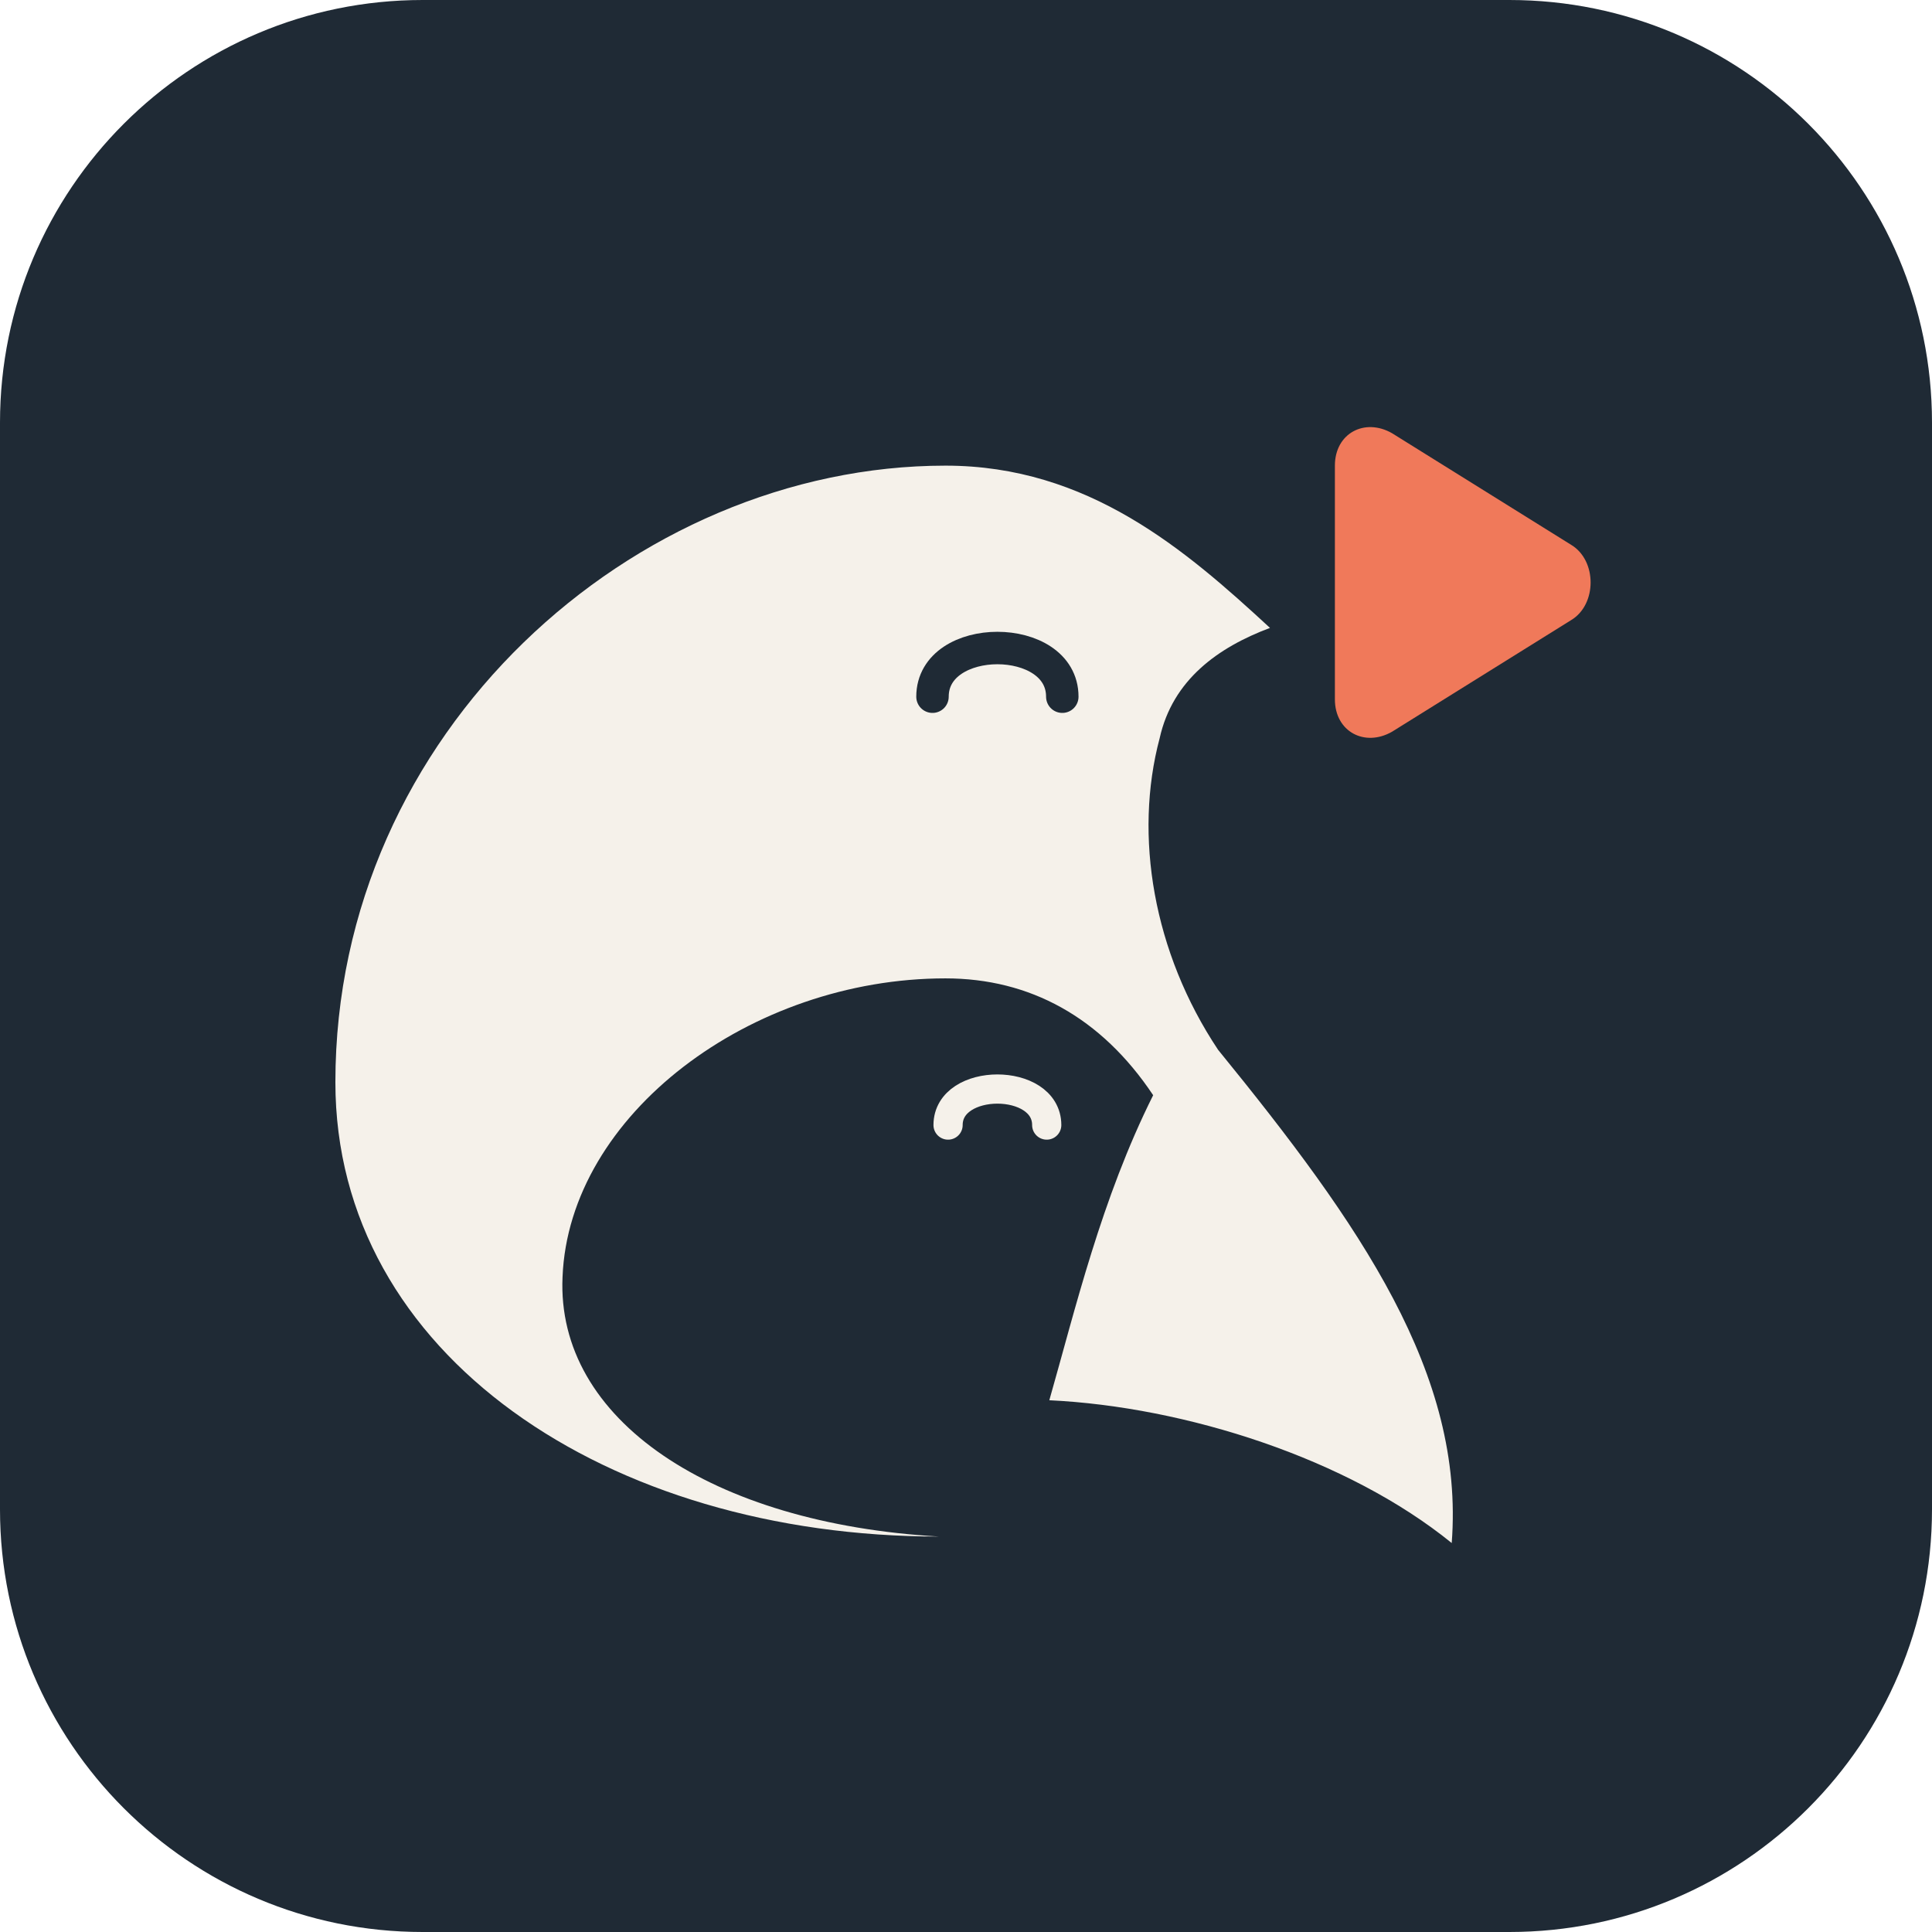
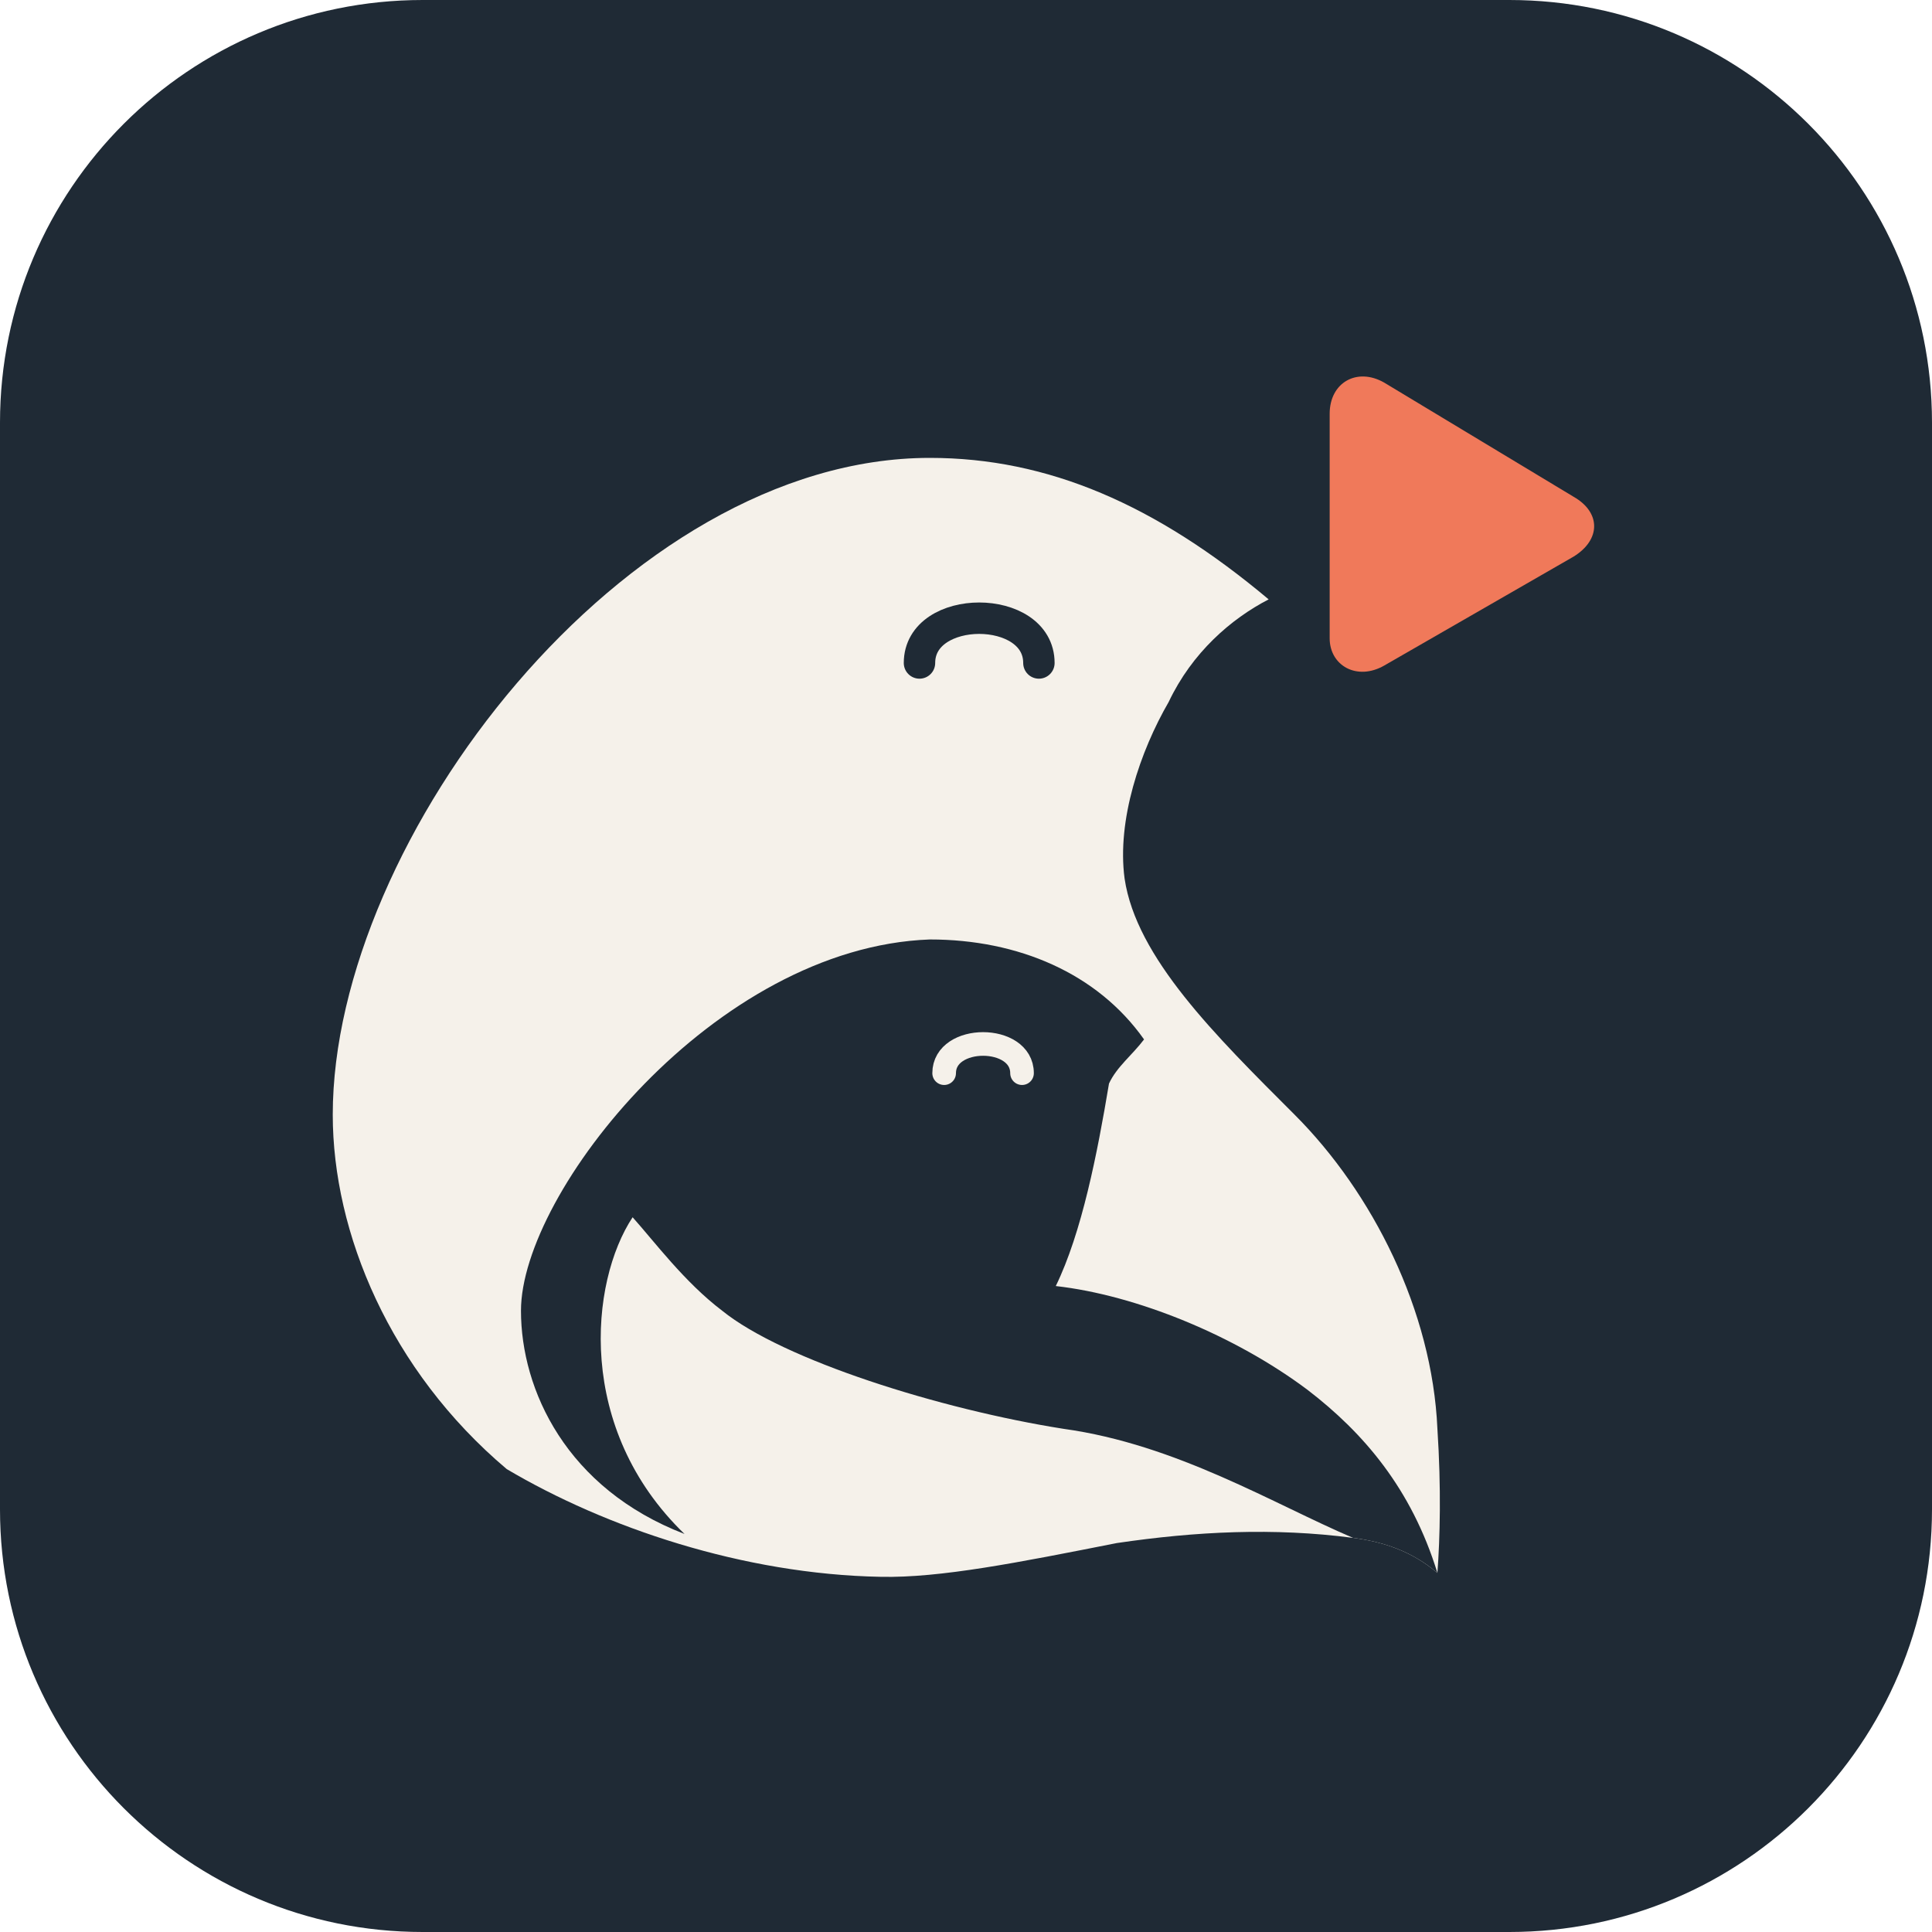
<svg xmlns="http://www.w3.org/2000/svg" viewBox="0 0 128 128" role="img" aria-label="Nido">
  <rect width="128" height="128" rx="28" fill="#1F2A35" />
-   <g transform="translate(20.5 24.4) scale(0.86)">
-     <path fill="#F5F1EA" d="M48.5 90C23 90 2 76 2 55C2 28 25 7.5 49 7.5C60 7.5 67.5 14 74 20C70 21.5 66.5 24 65.5 28.5C63.5 36 65 45 70 52.5C81 66 89 77.5 88 90.5C80 84 67.5 80 57 79.5C59 72.5 61 64 65 56C61 50 55.5 47 49 47C34 47 20 57.5 19.5 70C19 81 31 89 48.5 90Z" />
+   <g transform="translate(21.1 23.8) scale(0.86)">
+     <path fill="#F5F1EA" d="M73.2 18.5C70.3 20 67.3 22.6 65.5 26.4C63.3 30.2 61.5 35.5 62.1 40C63 46.1 69.1 52.1 75.2 58.2C81.2 64.2 85.8 73.3 86.2 82.4C86.5 87 86.4 90.8 86.2 93.5C84.2 91.8 82 91.1 79.7 90.8C73.6 90 67.6 90.3 61.5 91.2C53.9 92.7 47.9 93.9 43.3 93.8C32.7 93.6 22.1 90 14.5 85.5C5.5 77.9 1.1 67.3 1.1 58.2C1.1 37 23.6 7.6 47.1 7.6C56.2 7.6 64.5 11.2 73.2 18.5Z" />
+     <path fill="#1F2A35" d="M63.6 52.4C62.7 53.6 61.5 54.5 60.9 55.8C60 61.2 58.8 67.3 56.8 71.4C63 72.1 70.6 75.2 76.2 79.4C80.5 82.7 84.2 87 86.2 93.5C84.2 91.8 82 91.1 79.7 90.8C73.6 88.2 66.1 83.6 57.4 82.4C47.9 80.9 35.8 77.1 31.1 73.3C28.2 71.1 25.9 68 24.2 66.1C20.9 71.1 19.8 82.4 28.2 90.5C19.1 87 15.6 79.4 15.6 73.3C15.6 64.2 30.5 45.3 47.1 44.7C53.9 44.7 60 47.3 63.6 52.4Z" />
    <g fill="none" stroke-linecap="round">
-       <path stroke="#1F2A35" stroke-width="2.5" d="M48 25.3C48 20.3 58 20.3 58 25.3" />
-       <path stroke="#F5F1EA" stroke-width="2.25" d="M49.2 58.3C49.2 54.6 56.8 54.6 56.8 58.3" />
+       <path stroke="#1F2A35" stroke-width="2.42" d="M46.3 23.4C46.3 18.8 55.5 18.8 55.5 23.4" />
+       <path stroke="#F5F1EA" stroke-width="1.82" d="M48.2 55C48.2 52 54.2 52 54.2 55" />
    </g>
-     <path fill="#F0795A" d="M79 7.5C79 5 81.3 3.8 83.4 5L97.2 13.6C99.2 14.8 99.2 18.2 97.2 19.4L83.4 28C81.3 29.2 79 28 79 25.5Z" />
+     <path fill="#F0795A" d="M77.9 4.2C77.9 1.8 80 0.6 82.1 1.8L96.7 10.6C98.8 11.8 98.8 13.9 96.7 15.2L82.1 23.6C80 24.8 77.9 23.6 77.9 21.5Z" />
  </g>
</svg>
